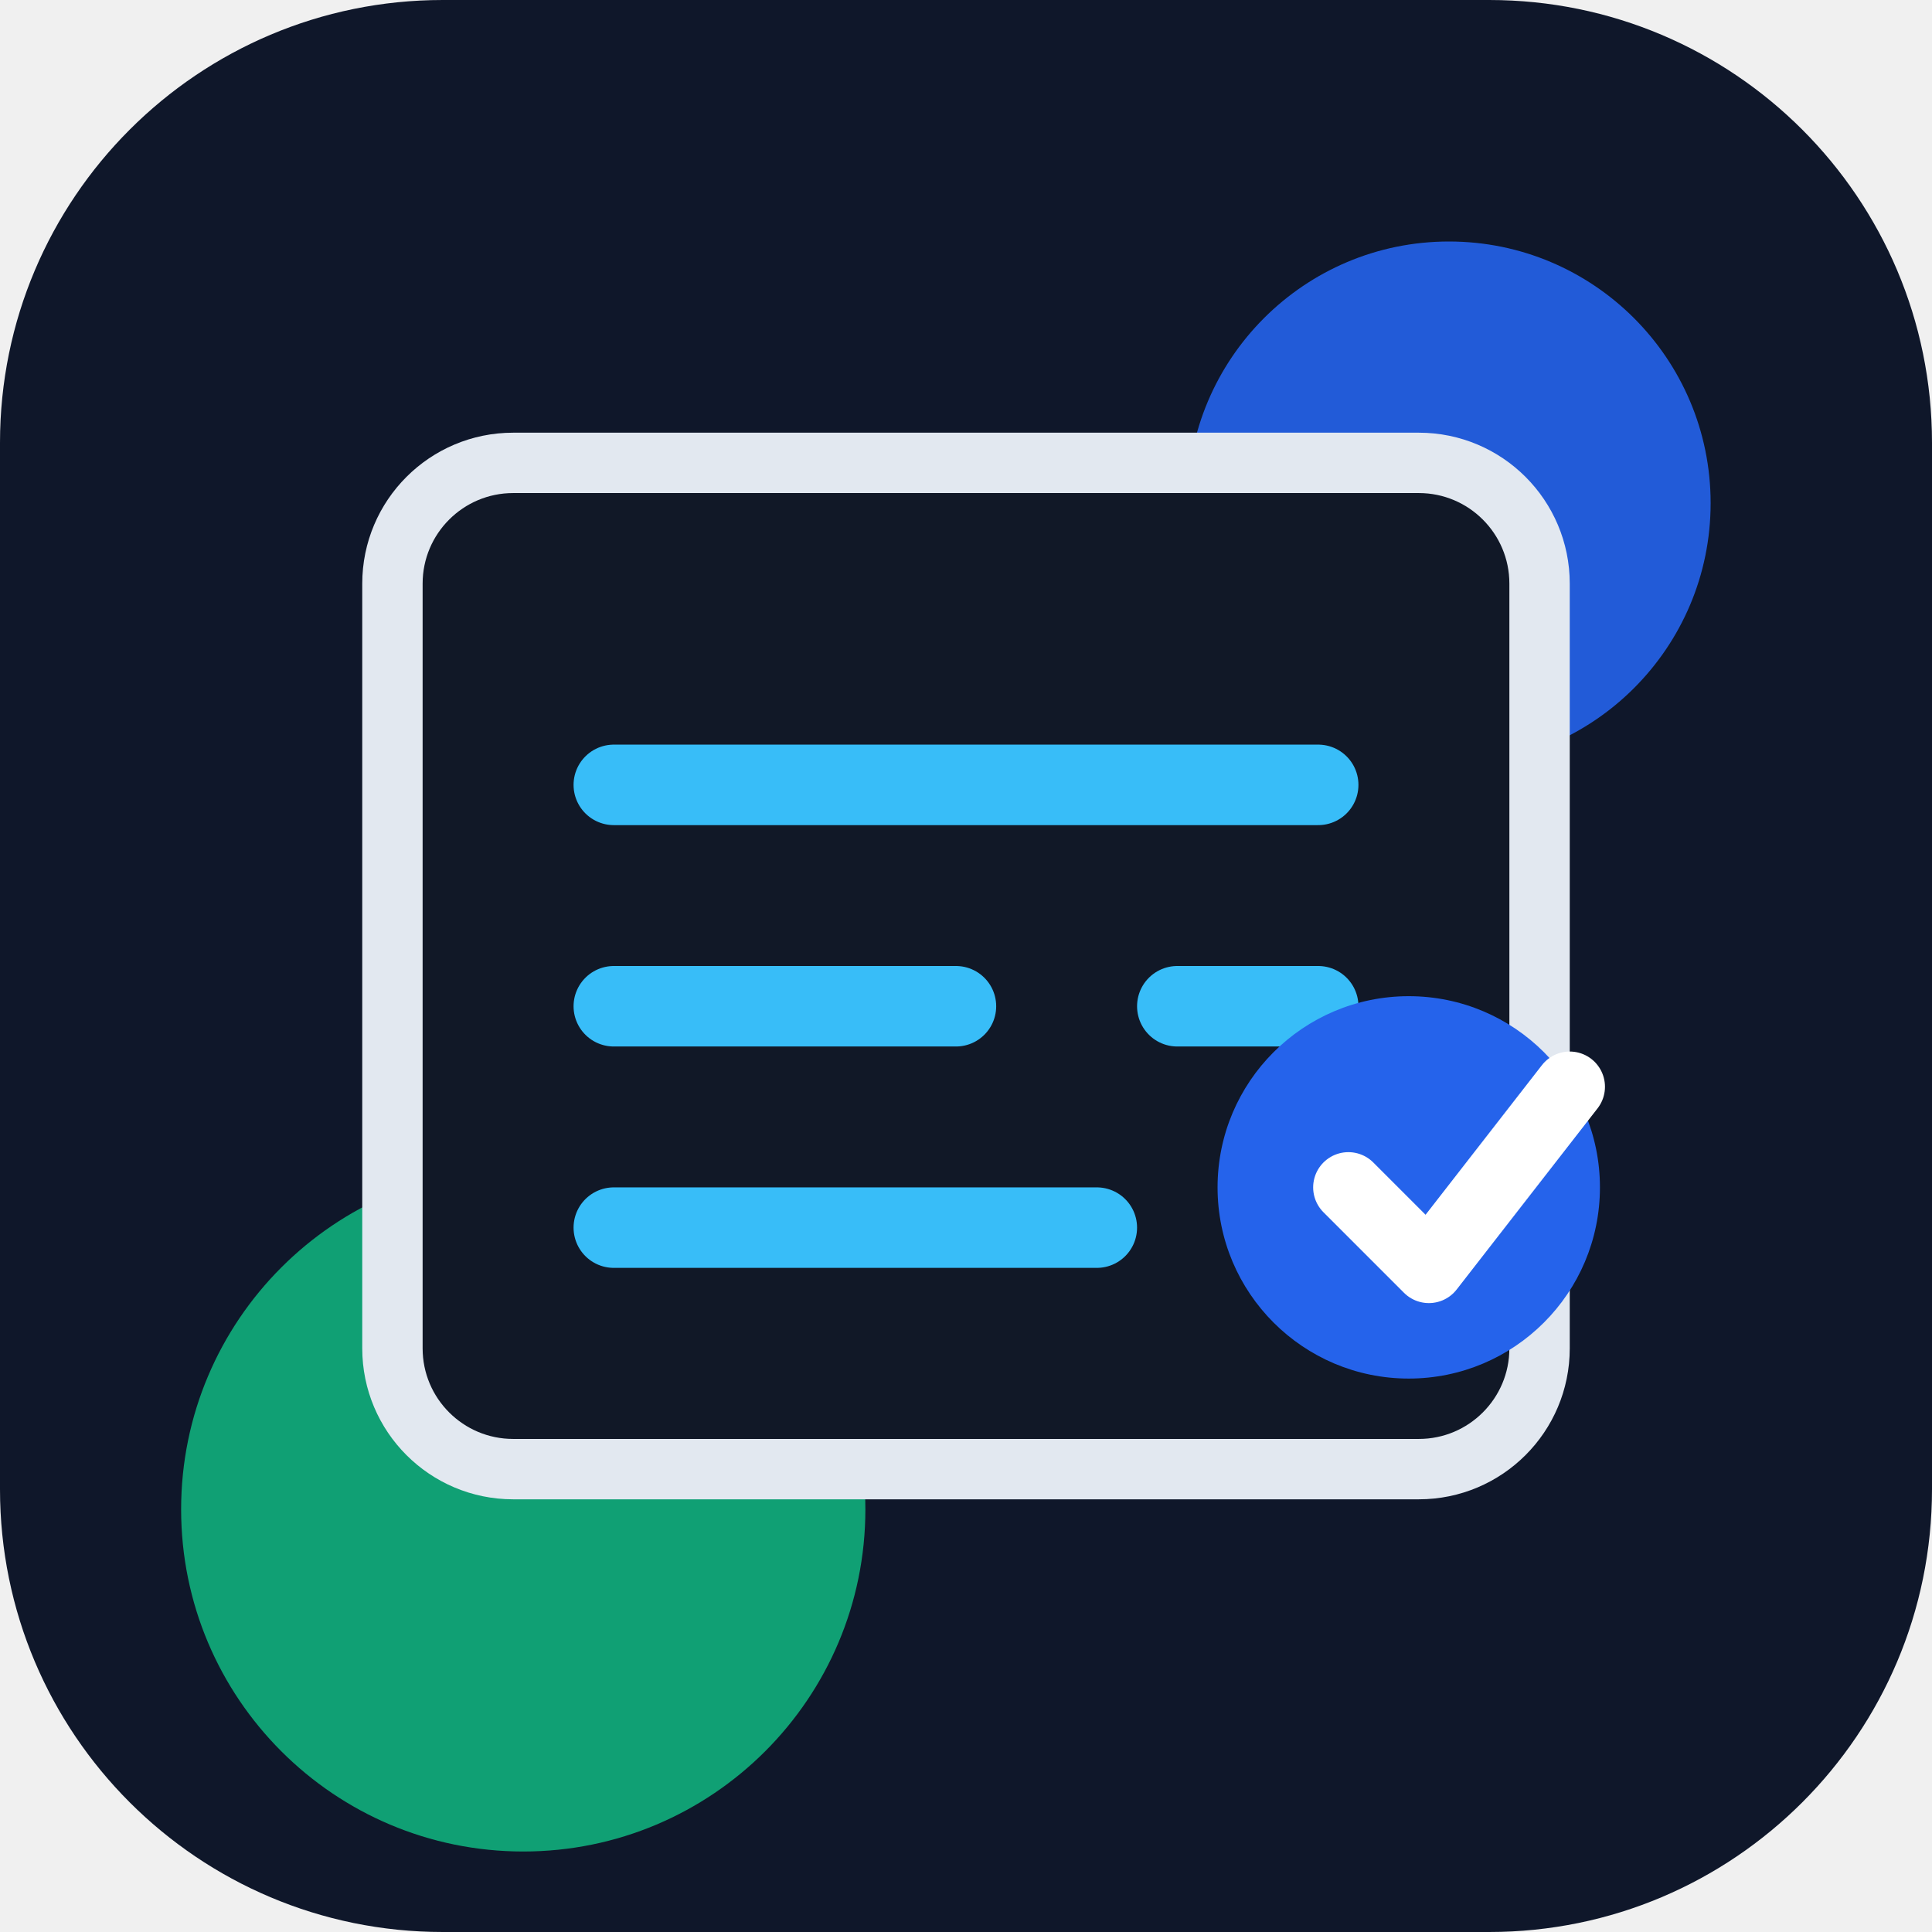
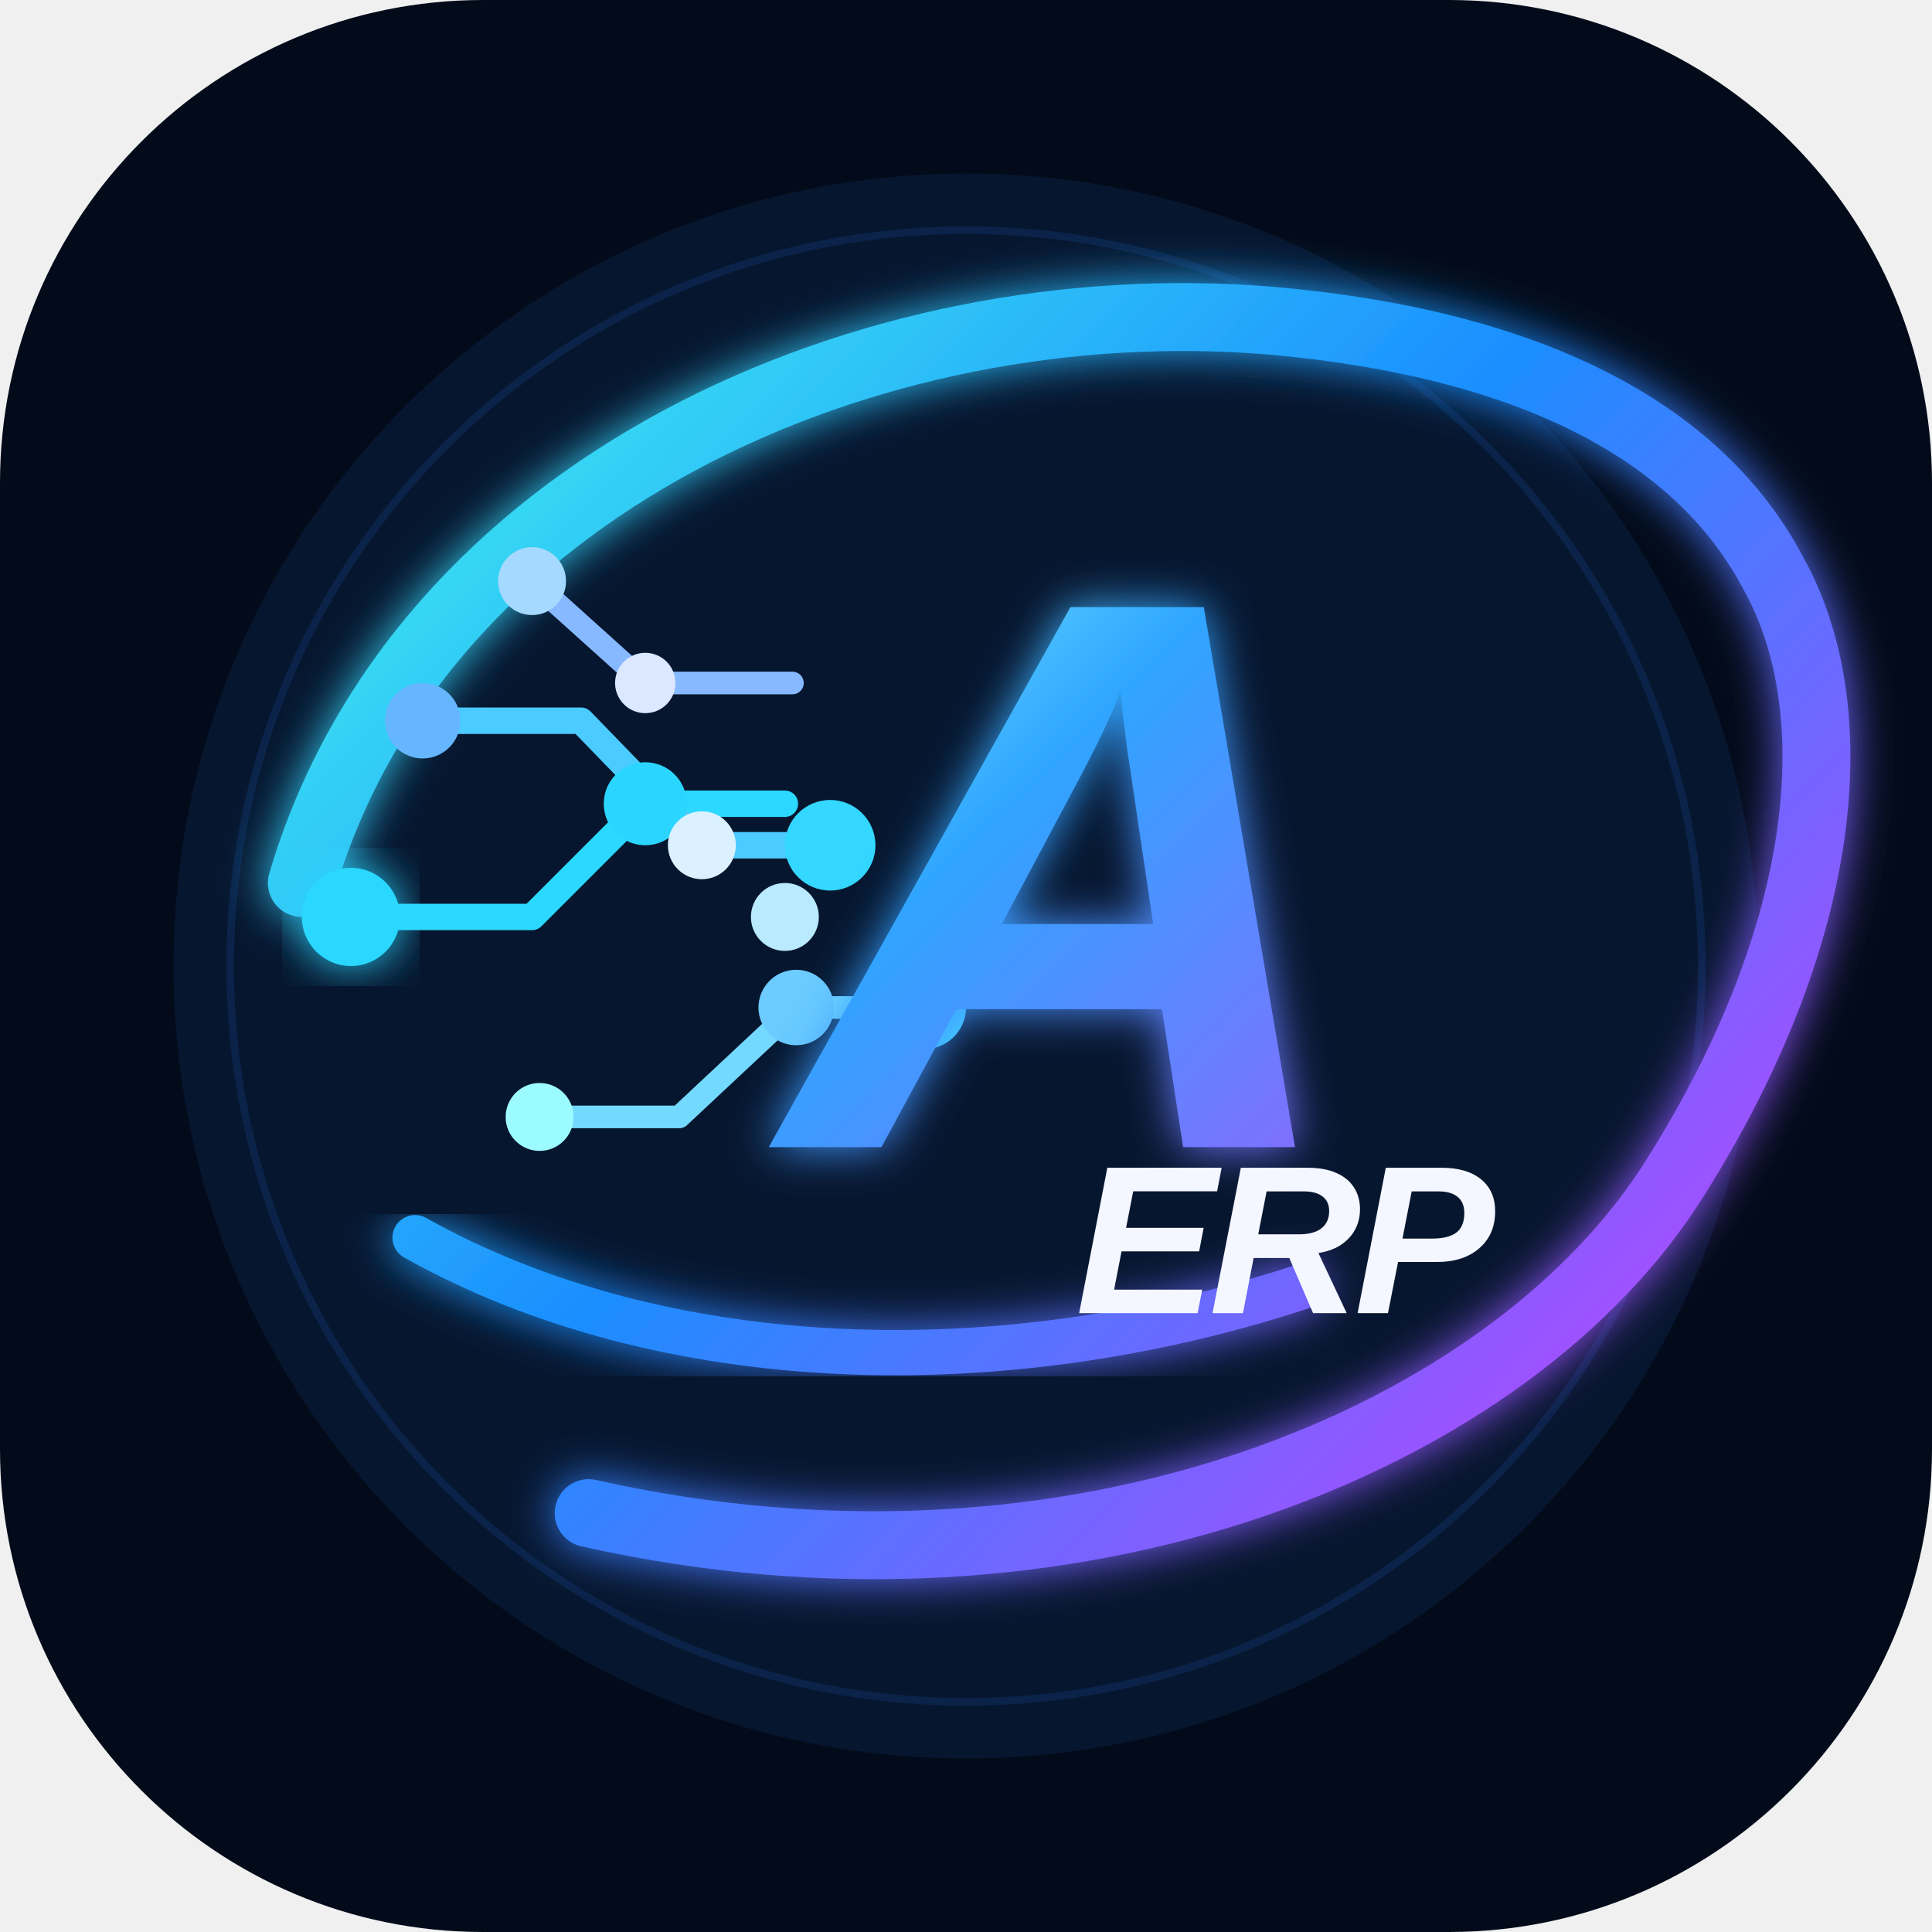
- <svg xmlns="http://www.w3.org/2000/svg" width="192" height="192" viewBox="0 0 192 192">
-   <rect width="192" height="192" rx="44" fill="#0f172a" />
-   <circle cx="144" cy="50" r="26" fill="#2563eb" opacity="0.9" />
-   <circle cx="52" cy="150" r="34" fill="#10b981" opacity="0.85" />
-   <path d="M51 46h90c6.627 0 12 5.373 12 12v76c0 6.627-5.373 12-12 12H51c-6.627 0-12-5.373-12-12V58c0-6.627 5.373-12 12-12Z" fill="#111827" stroke="#e2e8f0" stroke-width="6" />
-   <path d="M61 78h70M61 100h34M117 100h14M61 122h48" stroke="#38bdf8" stroke-linecap="round" stroke-width="8" />
-   <path d="M121 118c0-10.493 8.507-19 19-19s19 8.507 19 19-8.507 19-19 19-19-8.507-19-19Z" fill="#2563eb" />
-   <path d="M134 118l8 8 14-18" fill="none" stroke="#ffffff" stroke-linecap="round" stroke-linejoin="round" stroke-width="7" />
+ <svg xmlns="http://www.w3.org/2000/svg" width="192" height="192" viewBox="0 0 512 512" fill="none">
+   <defs>
+     <linearGradient id="markRing" x1="88" y1="80" x2="438" y2="420" gradientUnits="userSpaceOnUse">
+       <stop offset="0" stop-color="#41F6EF" />
+       <stop offset="0.48" stop-color="#1B8EFF" />
+       <stop offset="1" stop-color="#C540FF" />
+     </linearGradient>
+     <linearGradient id="markText" x1="178" y1="162" x2="360" y2="348" gradientUnits="userSpaceOnUse">
+       <stop offset="0" stop-color="#8AFBFF" />
+       <stop offset="0.38" stop-color="#2FA5FF" />
+       <stop offset="1" stop-color="#9A5DFF" />
+     </linearGradient>
+     <filter id="markGlow" x="-20%" y="-20%" width="140%" height="140%">
+       <feGaussianBlur stdDeviation="6" result="blur" />
+       <feMerge>
+         <feMergeNode in="blur" />
+         <feMergeNode in="SourceGraphic" />
+       </feMerge>
+     </filter>
+   </defs>
+   <rect width="512" height="512" rx="128" fill="#030B1A" />
+   <circle cx="256" cy="256" r="210" fill="#07162F" />
+   <circle cx="256" cy="256" r="195" stroke="#0B2349" stroke-width="2" />
+   <path d="M80 234C111 129 230 76 337 85C405 91 450 114 470 152C490 188 485 247 444 312C401 381 285 430 156 401" stroke="url(#markRing)" stroke-width="18" stroke-linecap="round" filter="url(#markGlow)" />
+   <path d="M110 328C176 365 266 367 345 341" stroke="url(#markRing)" stroke-width="12" stroke-linecap="round" filter="url(#markGlow)" />
+   <path d="M96 243H141L171 213H208" stroke="#2BD8FF" stroke-width="7" stroke-linecap="round" stroke-linejoin="round" />
+   <path d="M112 191H154L186 224H220" stroke="#4BCBFF" stroke-width="7" stroke-linecap="round" stroke-linejoin="round" />
+   <path d="M141 154L171 181H210" stroke="#86B9FF" stroke-width="6" stroke-linecap="round" stroke-linejoin="round" />
+   <path d="M143 296H180L211 267H245" stroke="#74D9FF" stroke-width="6" stroke-linecap="round" stroke-linejoin="round" />
+   <circle cx="93" cy="243" r="13" fill="#2BD8FF" filter="url(#markGlow)" />
+   <circle cx="112" cy="191" r="10" fill="#66B6FF" />
+   <circle cx="141" cy="154" r="9" fill="#A5D9FF" />
+   <circle cx="143" cy="296" r="9" fill="#9CFBFF" />
+   <circle cx="171" cy="213" r="11" fill="#2AD5FF" />
+   <circle cx="186" cy="224" r="9" fill="#DBF1FF" />
+   <circle cx="171" cy="181" r="8" fill="#DBE8FF" />
+   <circle cx="211" cy="267" r="10" fill="#6CCBFF" />
+   <circle cx="220" cy="224" r="12" fill="#33D7FF" />
+   <circle cx="208" cy="243" r="9" fill="#B9EAFF" />
+   <circle cx="245" cy="267" r="11" fill="#3FCEFF" />
+   <text x="208" y="304" fill="url(#markText)" font-family="Arial, Helvetica, sans-serif" font-size="208" font-style="italic" font-weight="900" letter-spacing="-10" filter="url(#markGlow)">A</text>
+   <text x="285" y="348" fill="#F4F7FF" font-family="Arial, Helvetica, sans-serif" font-size="56" font-style="italic" font-weight="800" letter-spacing="-2">ERP</text>
</svg>
